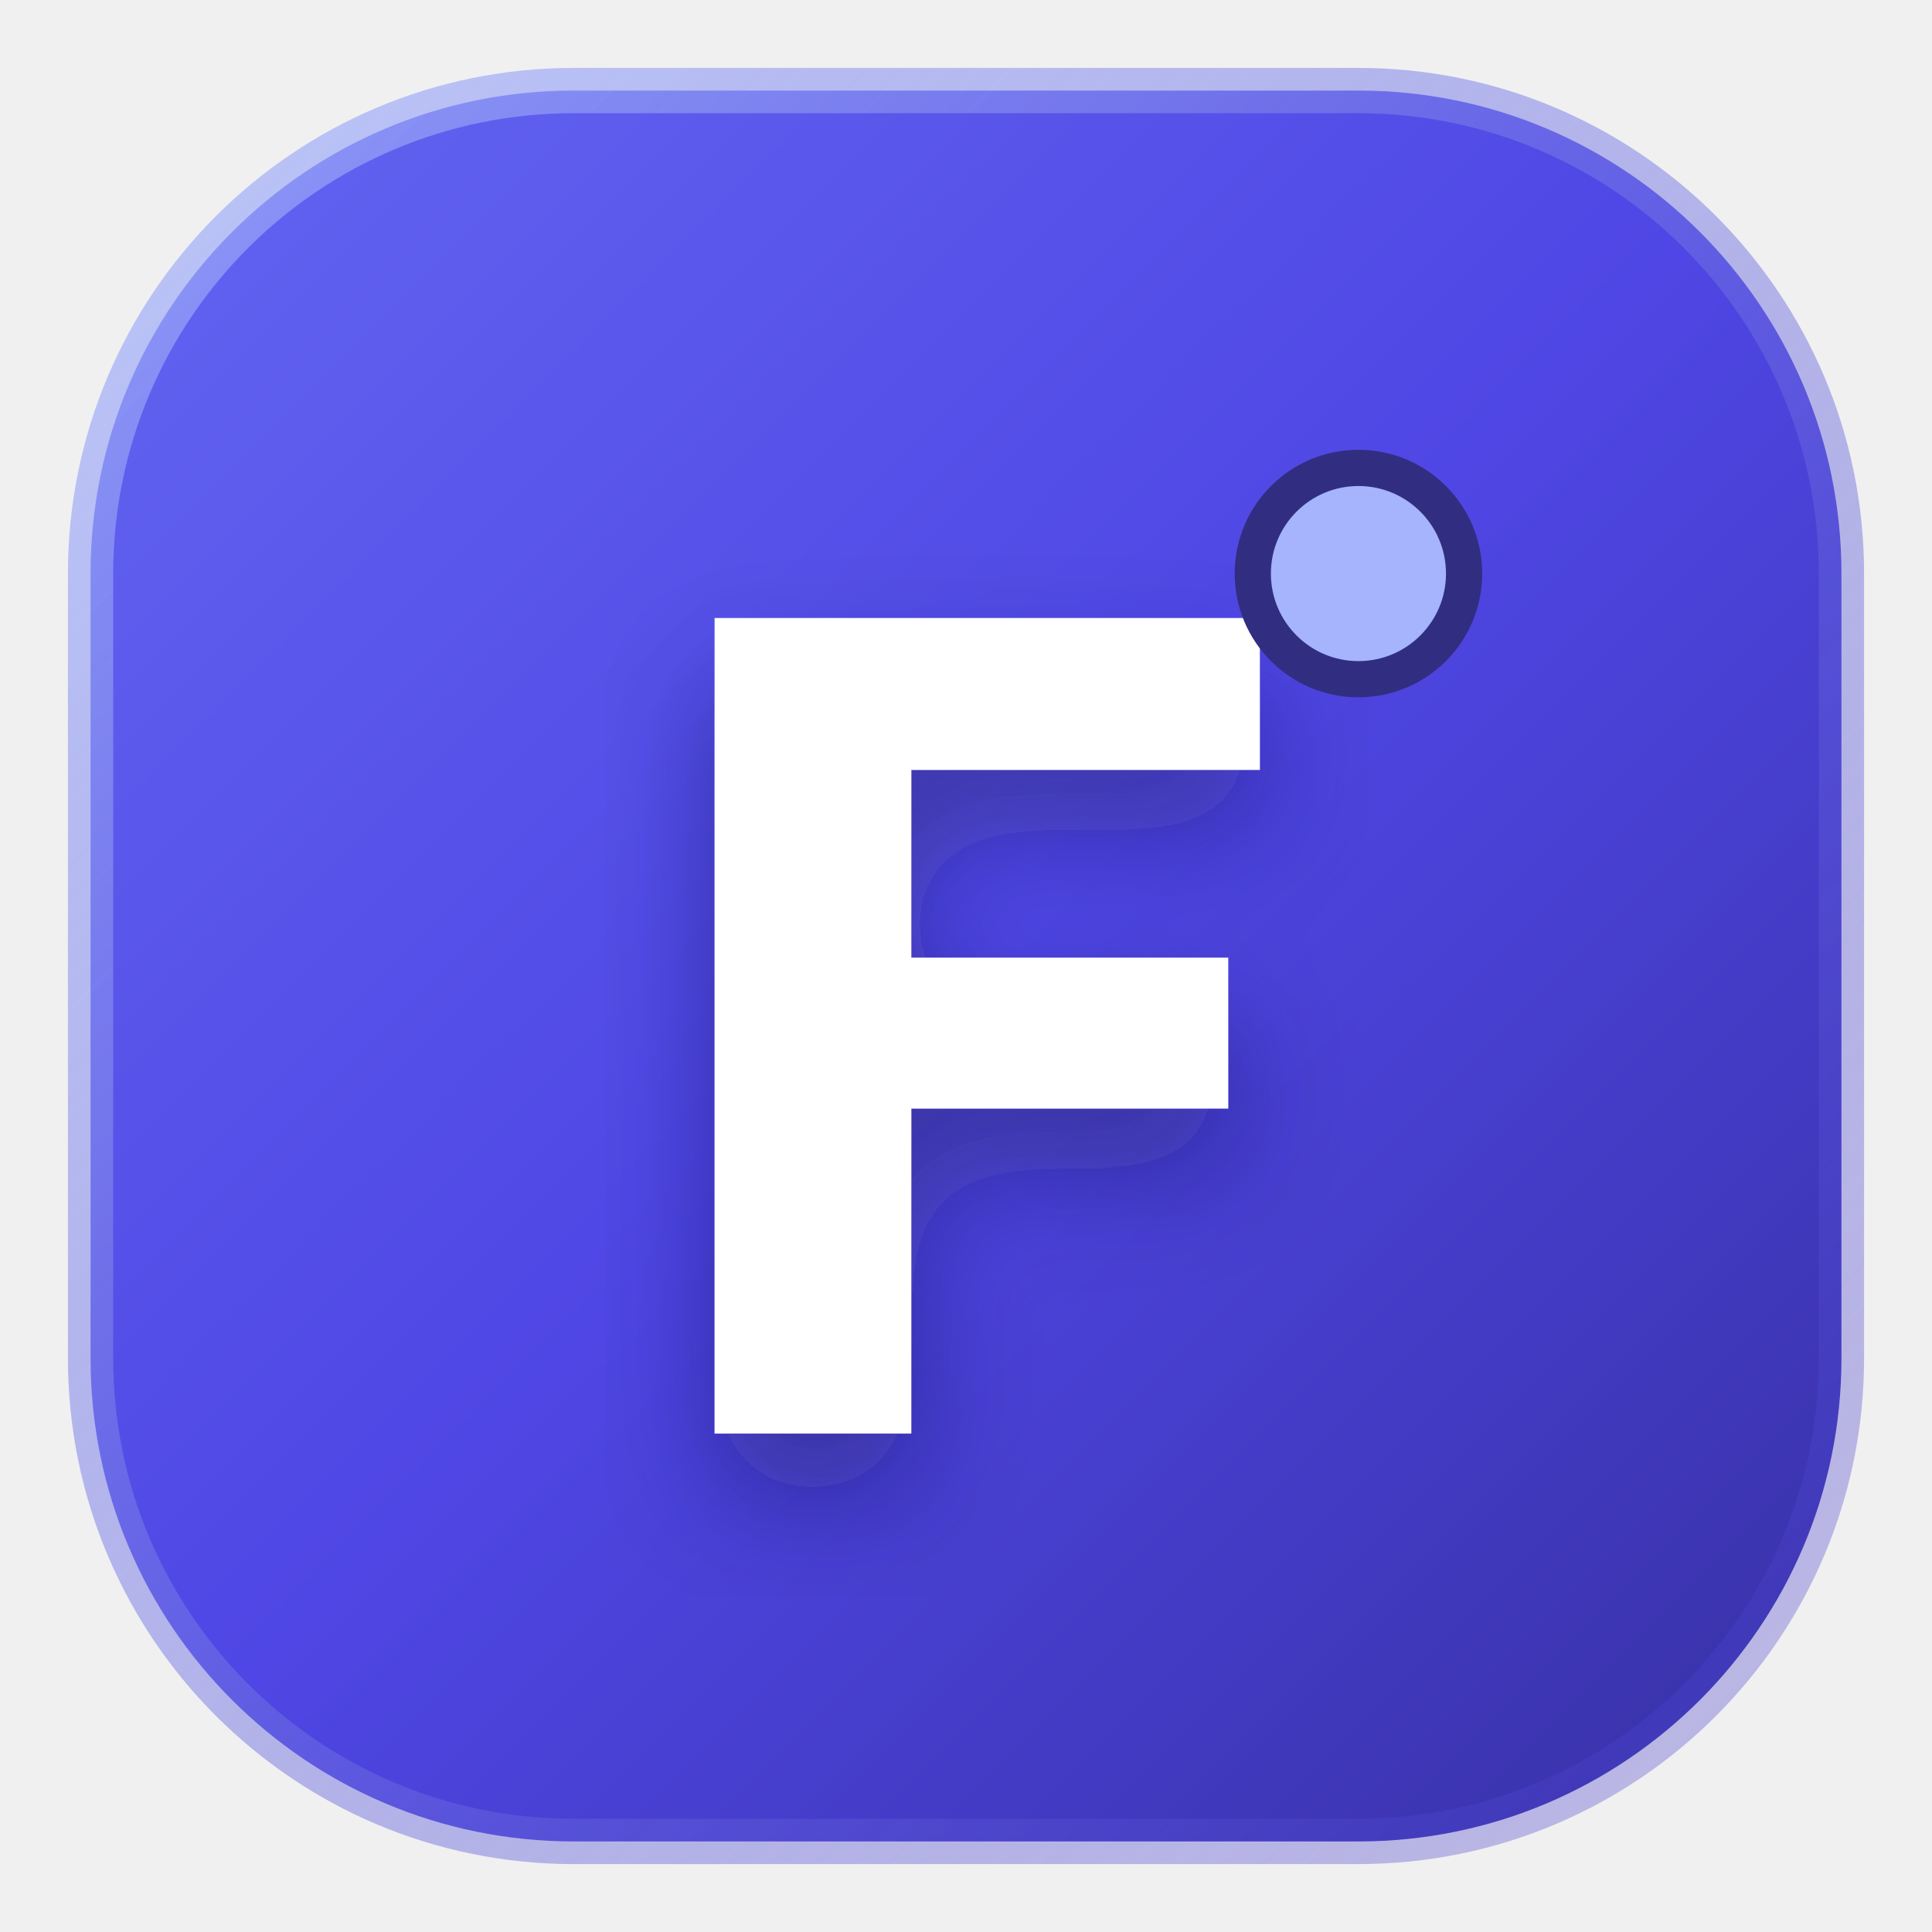
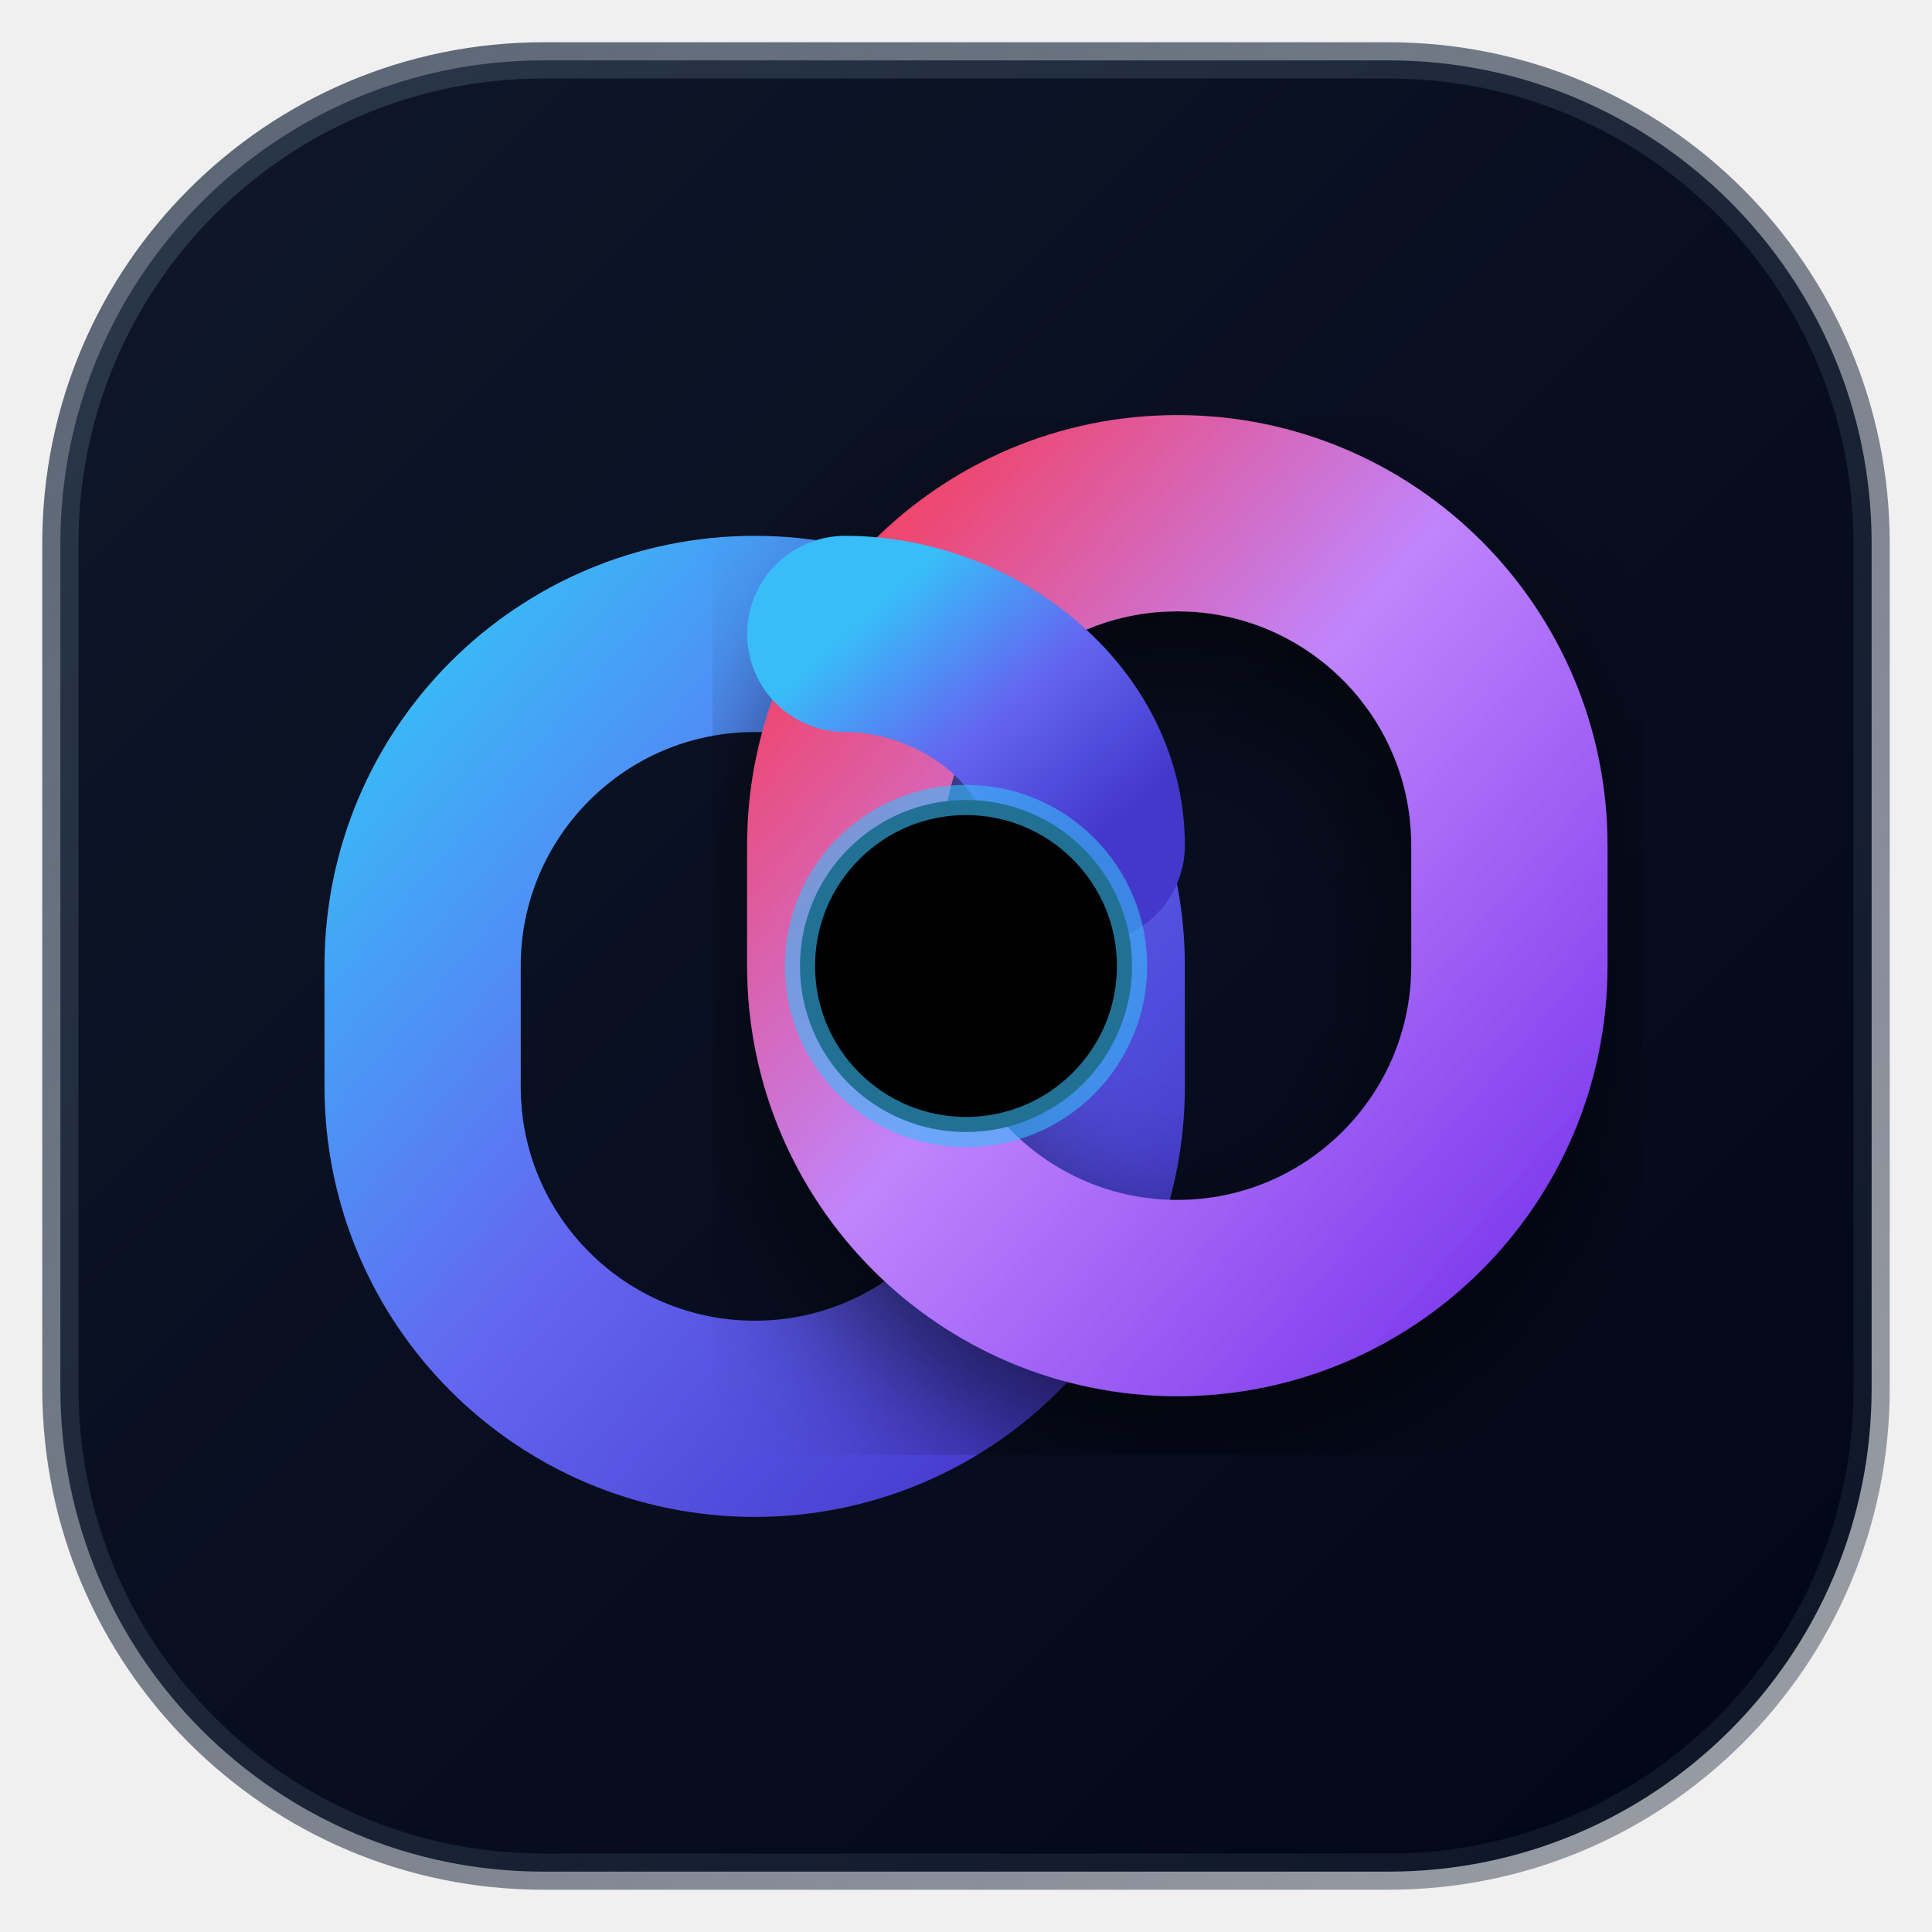
<svg xmlns="http://www.w3.org/2000/svg" viewBox="0 0 64 64" width="64" height="64">
  <defs>
    <linearGradient id="fel-bg" x1="0%" y1="0%" x2="100%" y2="100%">
-       <stop offset="0%" stop-color="#6366f1" />
-       <stop offset="50%" stop-color="#4f46e5" />
-       <stop offset="100%" stop-color="#3730a3" />
+       <stop offset="0%" stop-color="#0f172a" />
+       <stop offset="100%" stop-color="#020617" />
    </linearGradient>
    <linearGradient id="fel-border" x1="0%" y1="0%" x2="100%" y2="100%">
-       <stop offset="0%" stop-color="#a5b4fc" stop-opacity="0.7" />
-       <stop offset="100%" stop-color="#4338ca" stop-opacity="0.3" />
+       <stop offset="0%" stop-color="#334155" stop-opacity="0.8" />
+       <stop offset="100%" stop-color="#1e293b" stop-opacity="0.4" />
+     </linearGradient>
+     <linearGradient id="fel-blue" x1="0%" y1="0%" x2="100%" y2="100%">
+       <stop offset="0%" stop-color="#38bdf8" />
+       <stop offset="50%" stop-color="#6366f1" />
+       <stop offset="100%" stop-color="#4338ca" />
+     </linearGradient>
+     <linearGradient id="fel-purple" x1="0%" y1="0%" x2="100%" y2="100%">
+       <stop offset="0%" stop-color="#f43f5e" />
+       <stop offset="45%" stop-color="#c084fc" />
+       <stop offset="100%" stop-color="#7c3aed" />
    </linearGradient>
    <filter id="fel-shadow" x="-20%" y="-20%" width="140%" height="140%">
-       <feDropShadow dx="0" dy="2" stdDeviation="2" flood-color="#1e1b4b" flood-opacity="0.4" />
+       <feDropShadow dx="0" dy="2" stdDeviation="2.5" flood-color="#000000" flood-opacity="0.65" />
    </filter>
  </defs>
-   <rect x="3" y="3" width="58" height="58" rx="16" fill="url(#fel-bg)" stroke="url(#fel-border)" stroke-width="1.5" />
-   <text x="32" y="34.5" text-anchor="middle" dominant-baseline="central" font-family="-apple-system, BlinkMacSystemFont, 'SF Pro Display', 'Segoe UI', Roboto, sans-serif" font-weight="900" font-size="38" fill="#ffffff" filter="url(#fel-shadow)">F</text>
-   <circle cx="45" cy="19" r="3.5" fill="#a5b4fc" stroke="#312e81" stroke-width="1.2" />
+   <rect x="2" y="2" width="60" height="60" rx="16" fill="url(#fel-bg)" stroke="url(#fel-border)" stroke-width="1.2" />
+   <rect x="14" y="21" width="22" height="26" rx="11" fill="none" stroke="url(#fel-blue)" stroke-width="6.5" />
+   <rect x="28" y="17" width="22" height="26" rx="11" fill="none" stroke="url(#fel-purple)" stroke-width="6.5" filter="url(#fel-shadow)" />
+   <path d="M 28 21 C 32 21 36 24 36 28" fill="none" stroke="url(#fel-blue)" stroke-width="6.5" stroke-linecap="round" />
+   <circle cx="32" cy="32" r="3.2" fill="#ffffff" />
+   <circle cx="32" cy="32" r="5.5" stroke="#38bdf8" stroke-width="1" stroke-opacity="0.6" />
</svg>
